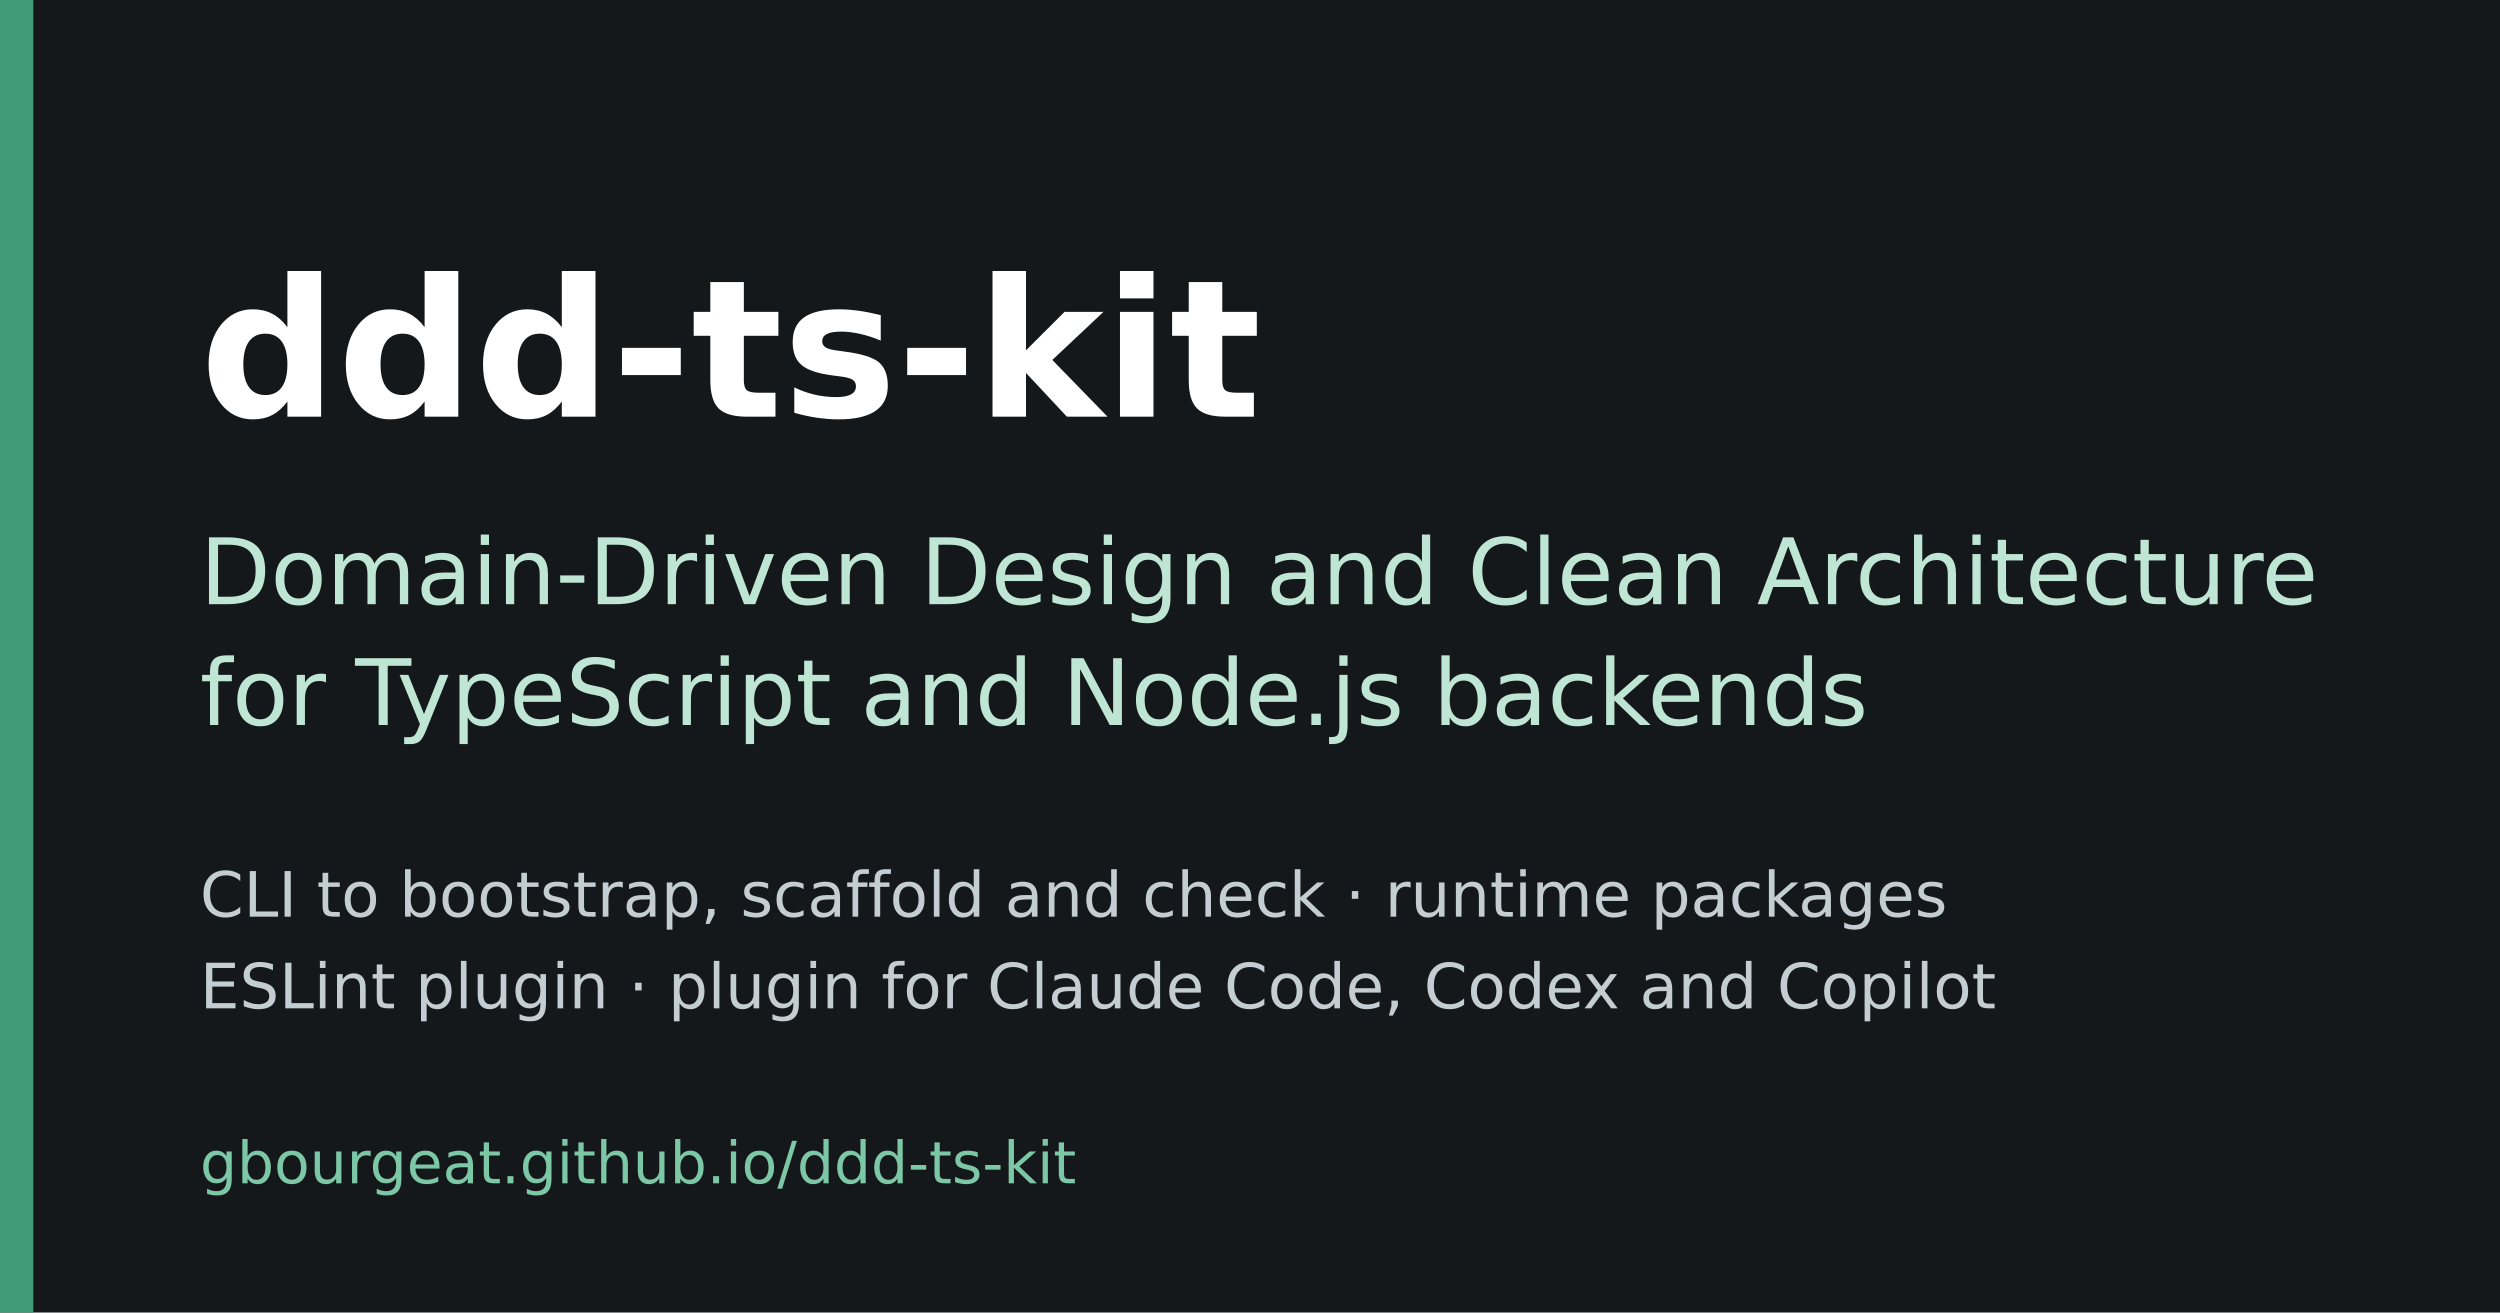
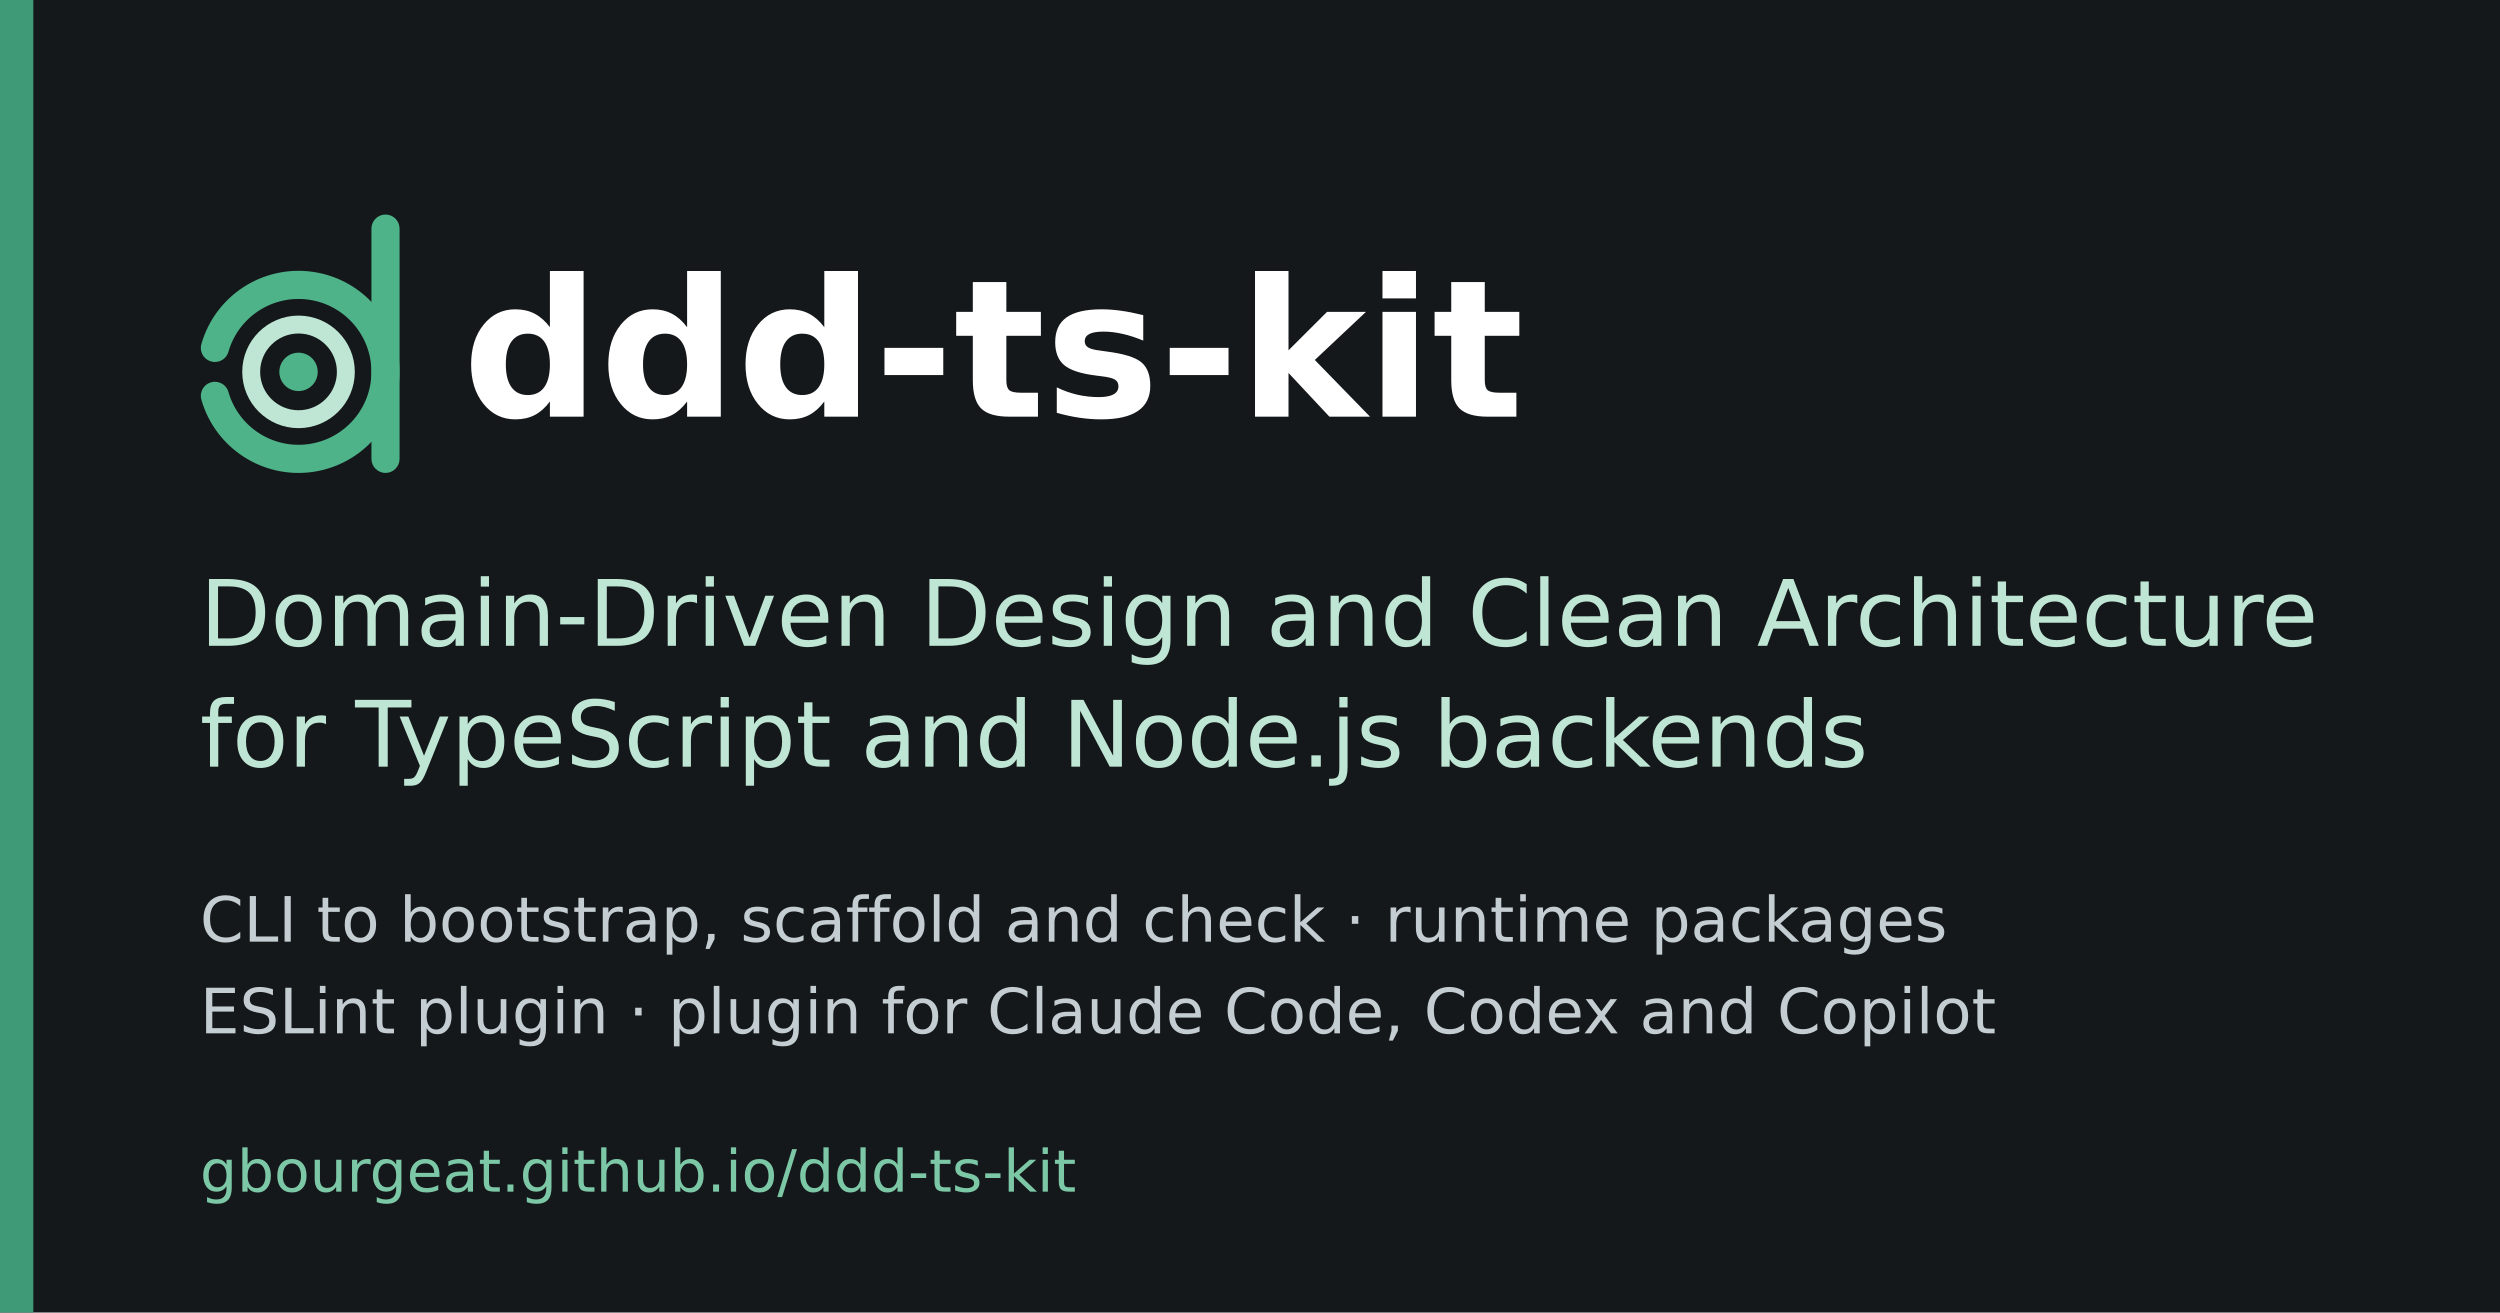
<svg xmlns="http://www.w3.org/2000/svg" width="1200" height="630" viewBox="0 0 1200 630">
  <rect width="1200" height="630" fill="#14181a" />
  <rect x="0" y="0" width="16" height="630" fill="#3f9a77" />
+   <g transform="translate(64.7 86.4) scale(0.614)">
+     <path d="M62.63 131.26 A68 68 0 1 1 62.63 168.74" fill="none" stroke="#4fb38a" stroke-width="22" stroke-linecap="round" />
+     <rect x="185" y="27" width="22" height="202" rx="11" fill="#4fb38a" />
+     <circle cx="128" cy="150" r="37" fill="none" stroke="#bfe6d4" stroke-width="14" />
+     <circle cx="128" cy="150" r="15" fill="#4fb38a" />
+   </g>
  <g font-family="DejaVu Sans, Helvetica, Arial, sans-serif">
-     <text x="96" y="200" font-size="92" font-weight="bold" fill="#ffffff">ddd-ts-kit</text>
-     <text x="96" y="290" font-size="44" fill="#bfe6d4">Domain-Driven Design and Clean Architecture</text>
-     <text x="96" y="348" font-size="44" fill="#bfe6d4">for TypeScript and Node.js backends</text>
-     <text x="96" y="440" font-size="30" fill="#c4cdd2">CLI to bootstrap, scaffold and check · runtime packages</text>
-     <text x="96" y="484" font-size="30" fill="#c4cdd2">ESLint plugin · plugin for Claude Code, Codex and Copilot</text>
-     <text x="96" y="568" font-size="28" fill="#7cc7a6">gbourgeat.github.io/ddd-ts-kit</text>
+     <text x="222" y="200" font-size="92" font-weight="bold" fill="#ffffff">ddd-ts-kit</text>
+     <text x="96" y="310" font-size="44" fill="#bfe6d4">Domain-Driven Design and Clean Architecture</text>
+     <text x="96" y="368" font-size="44" fill="#bfe6d4">for TypeScript and Node.js backends</text>
+     <text x="96" y="452" font-size="30" fill="#c4cdd2">CLI to bootstrap, scaffold and check · runtime packages</text>
+     <text x="96" y="496" font-size="30" fill="#c4cdd2">ESLint plugin · plugin for Claude Code, Codex and Copilot</text>
+     <text x="96" y="572" font-size="28" fill="#7cc7a6">gbourgeat.github.io/ddd-ts-kit</text>
  </g>
</svg>
